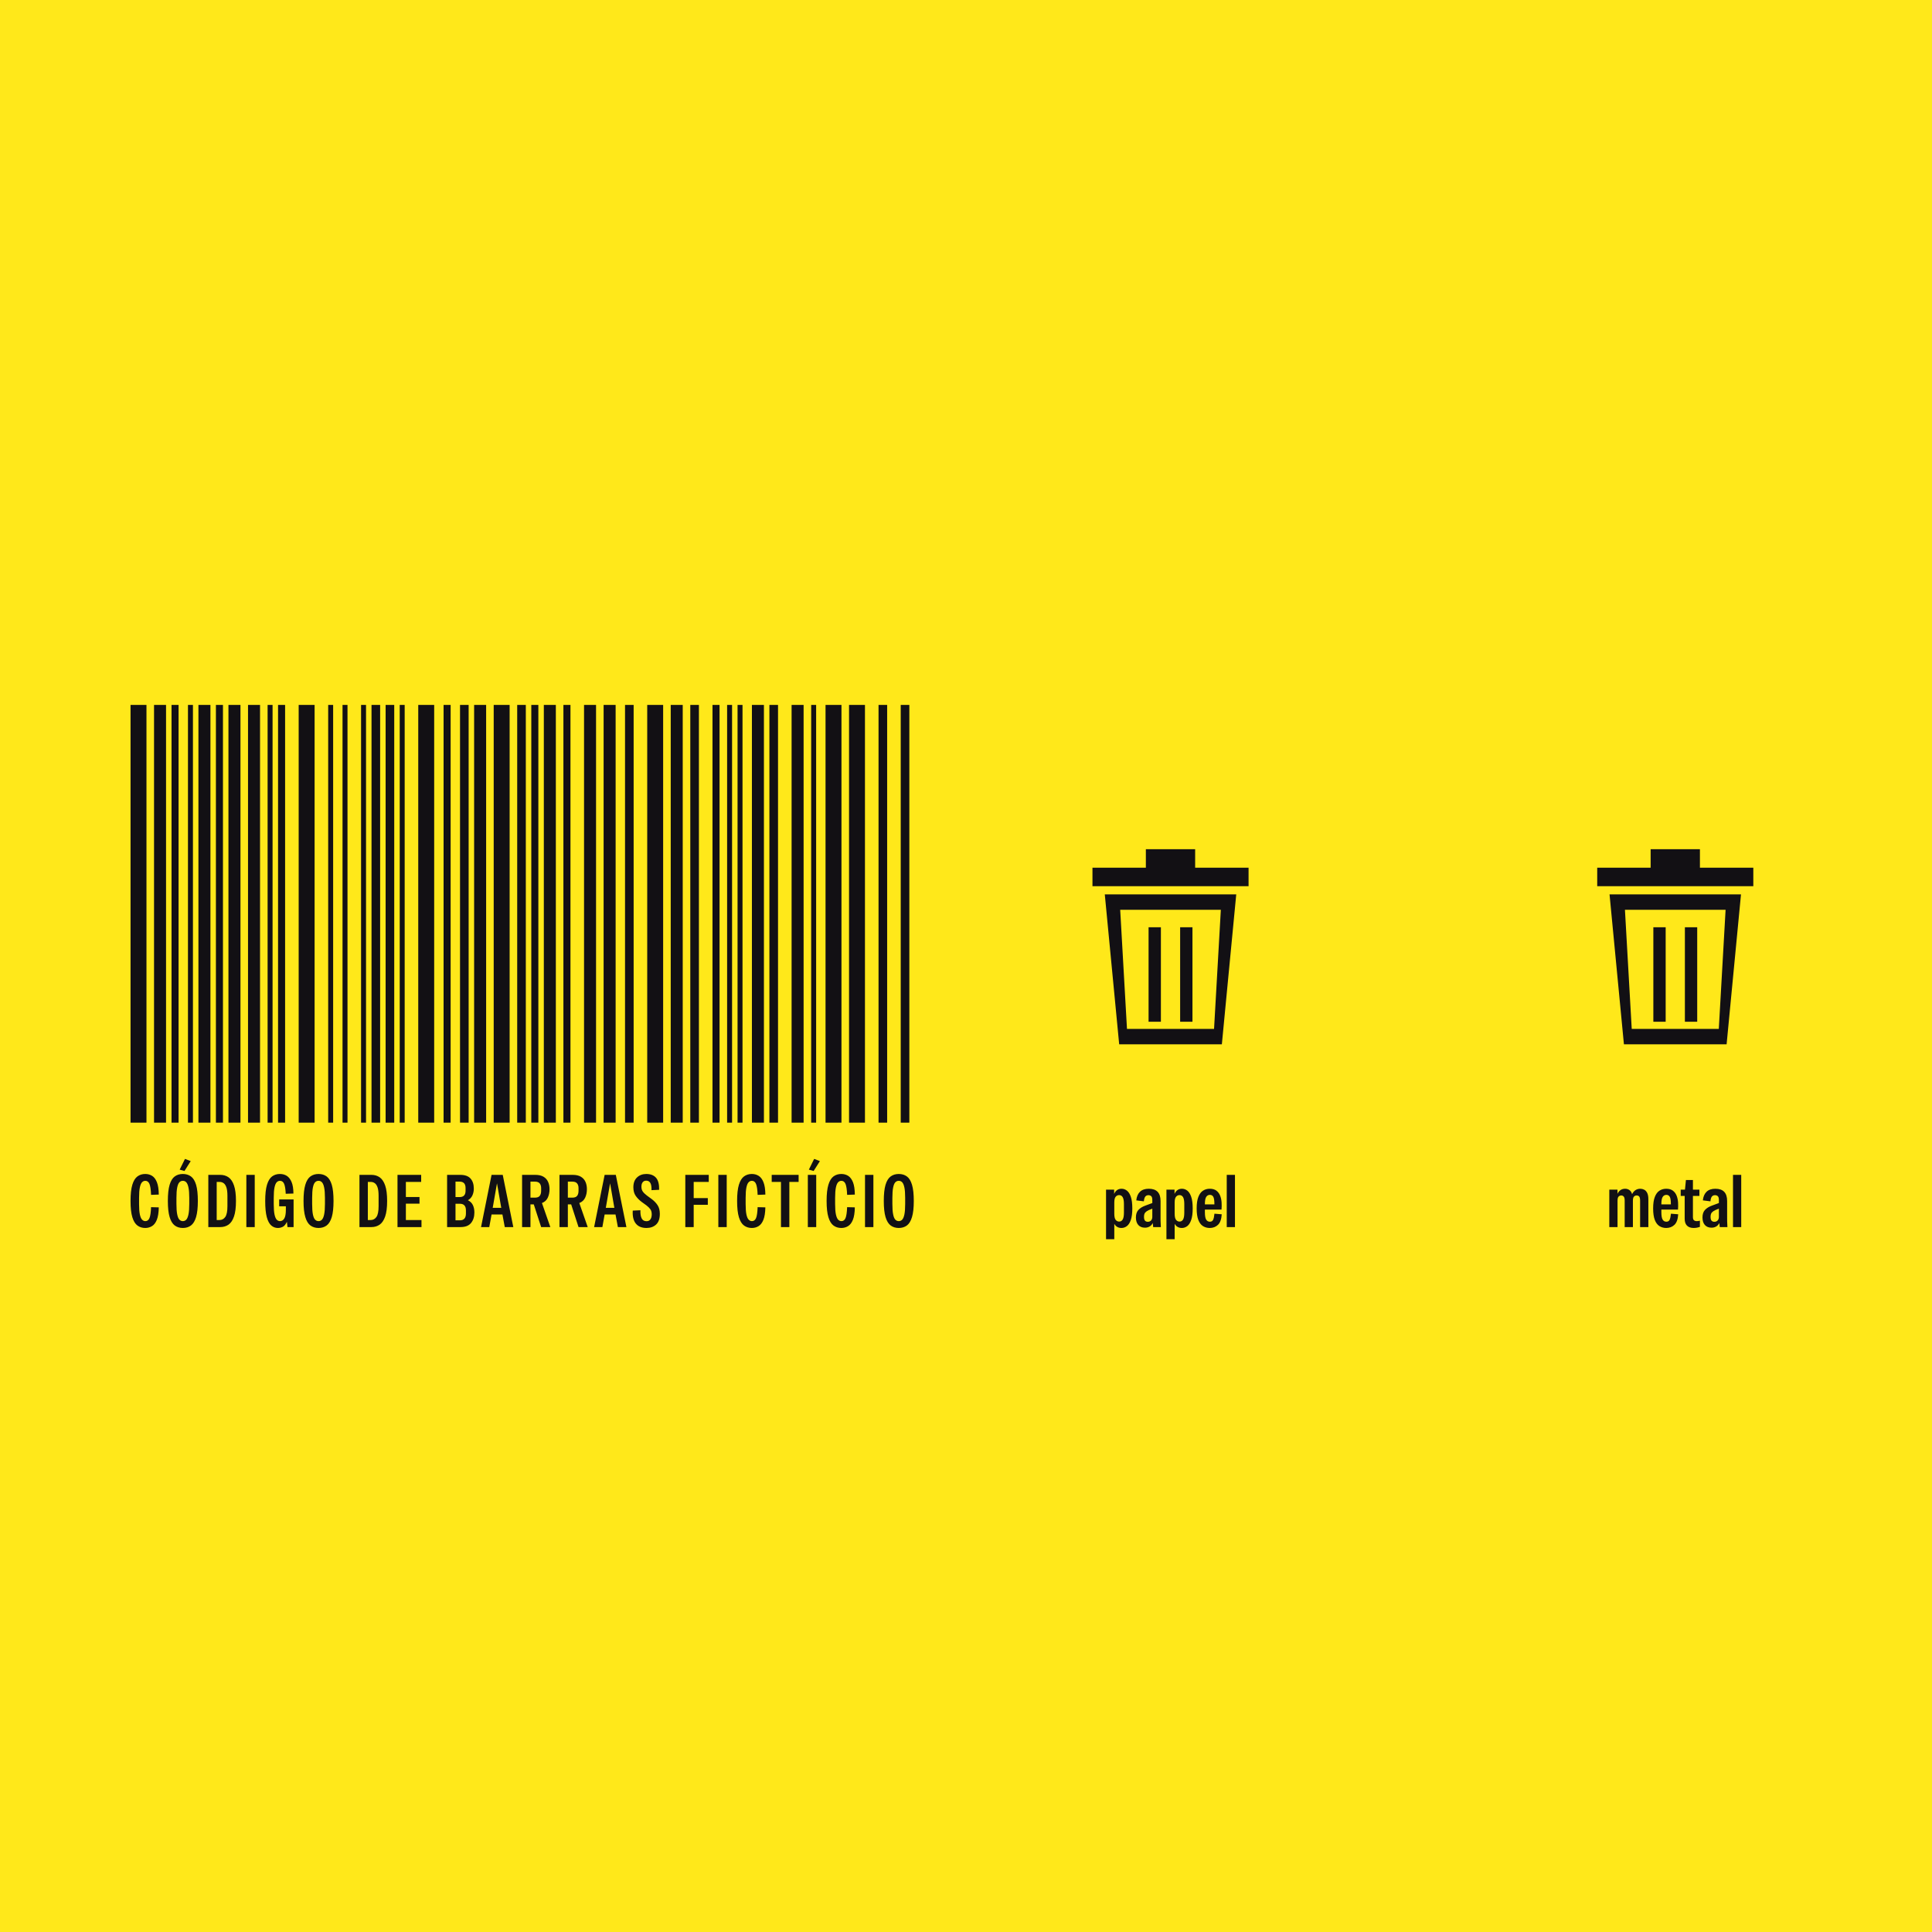
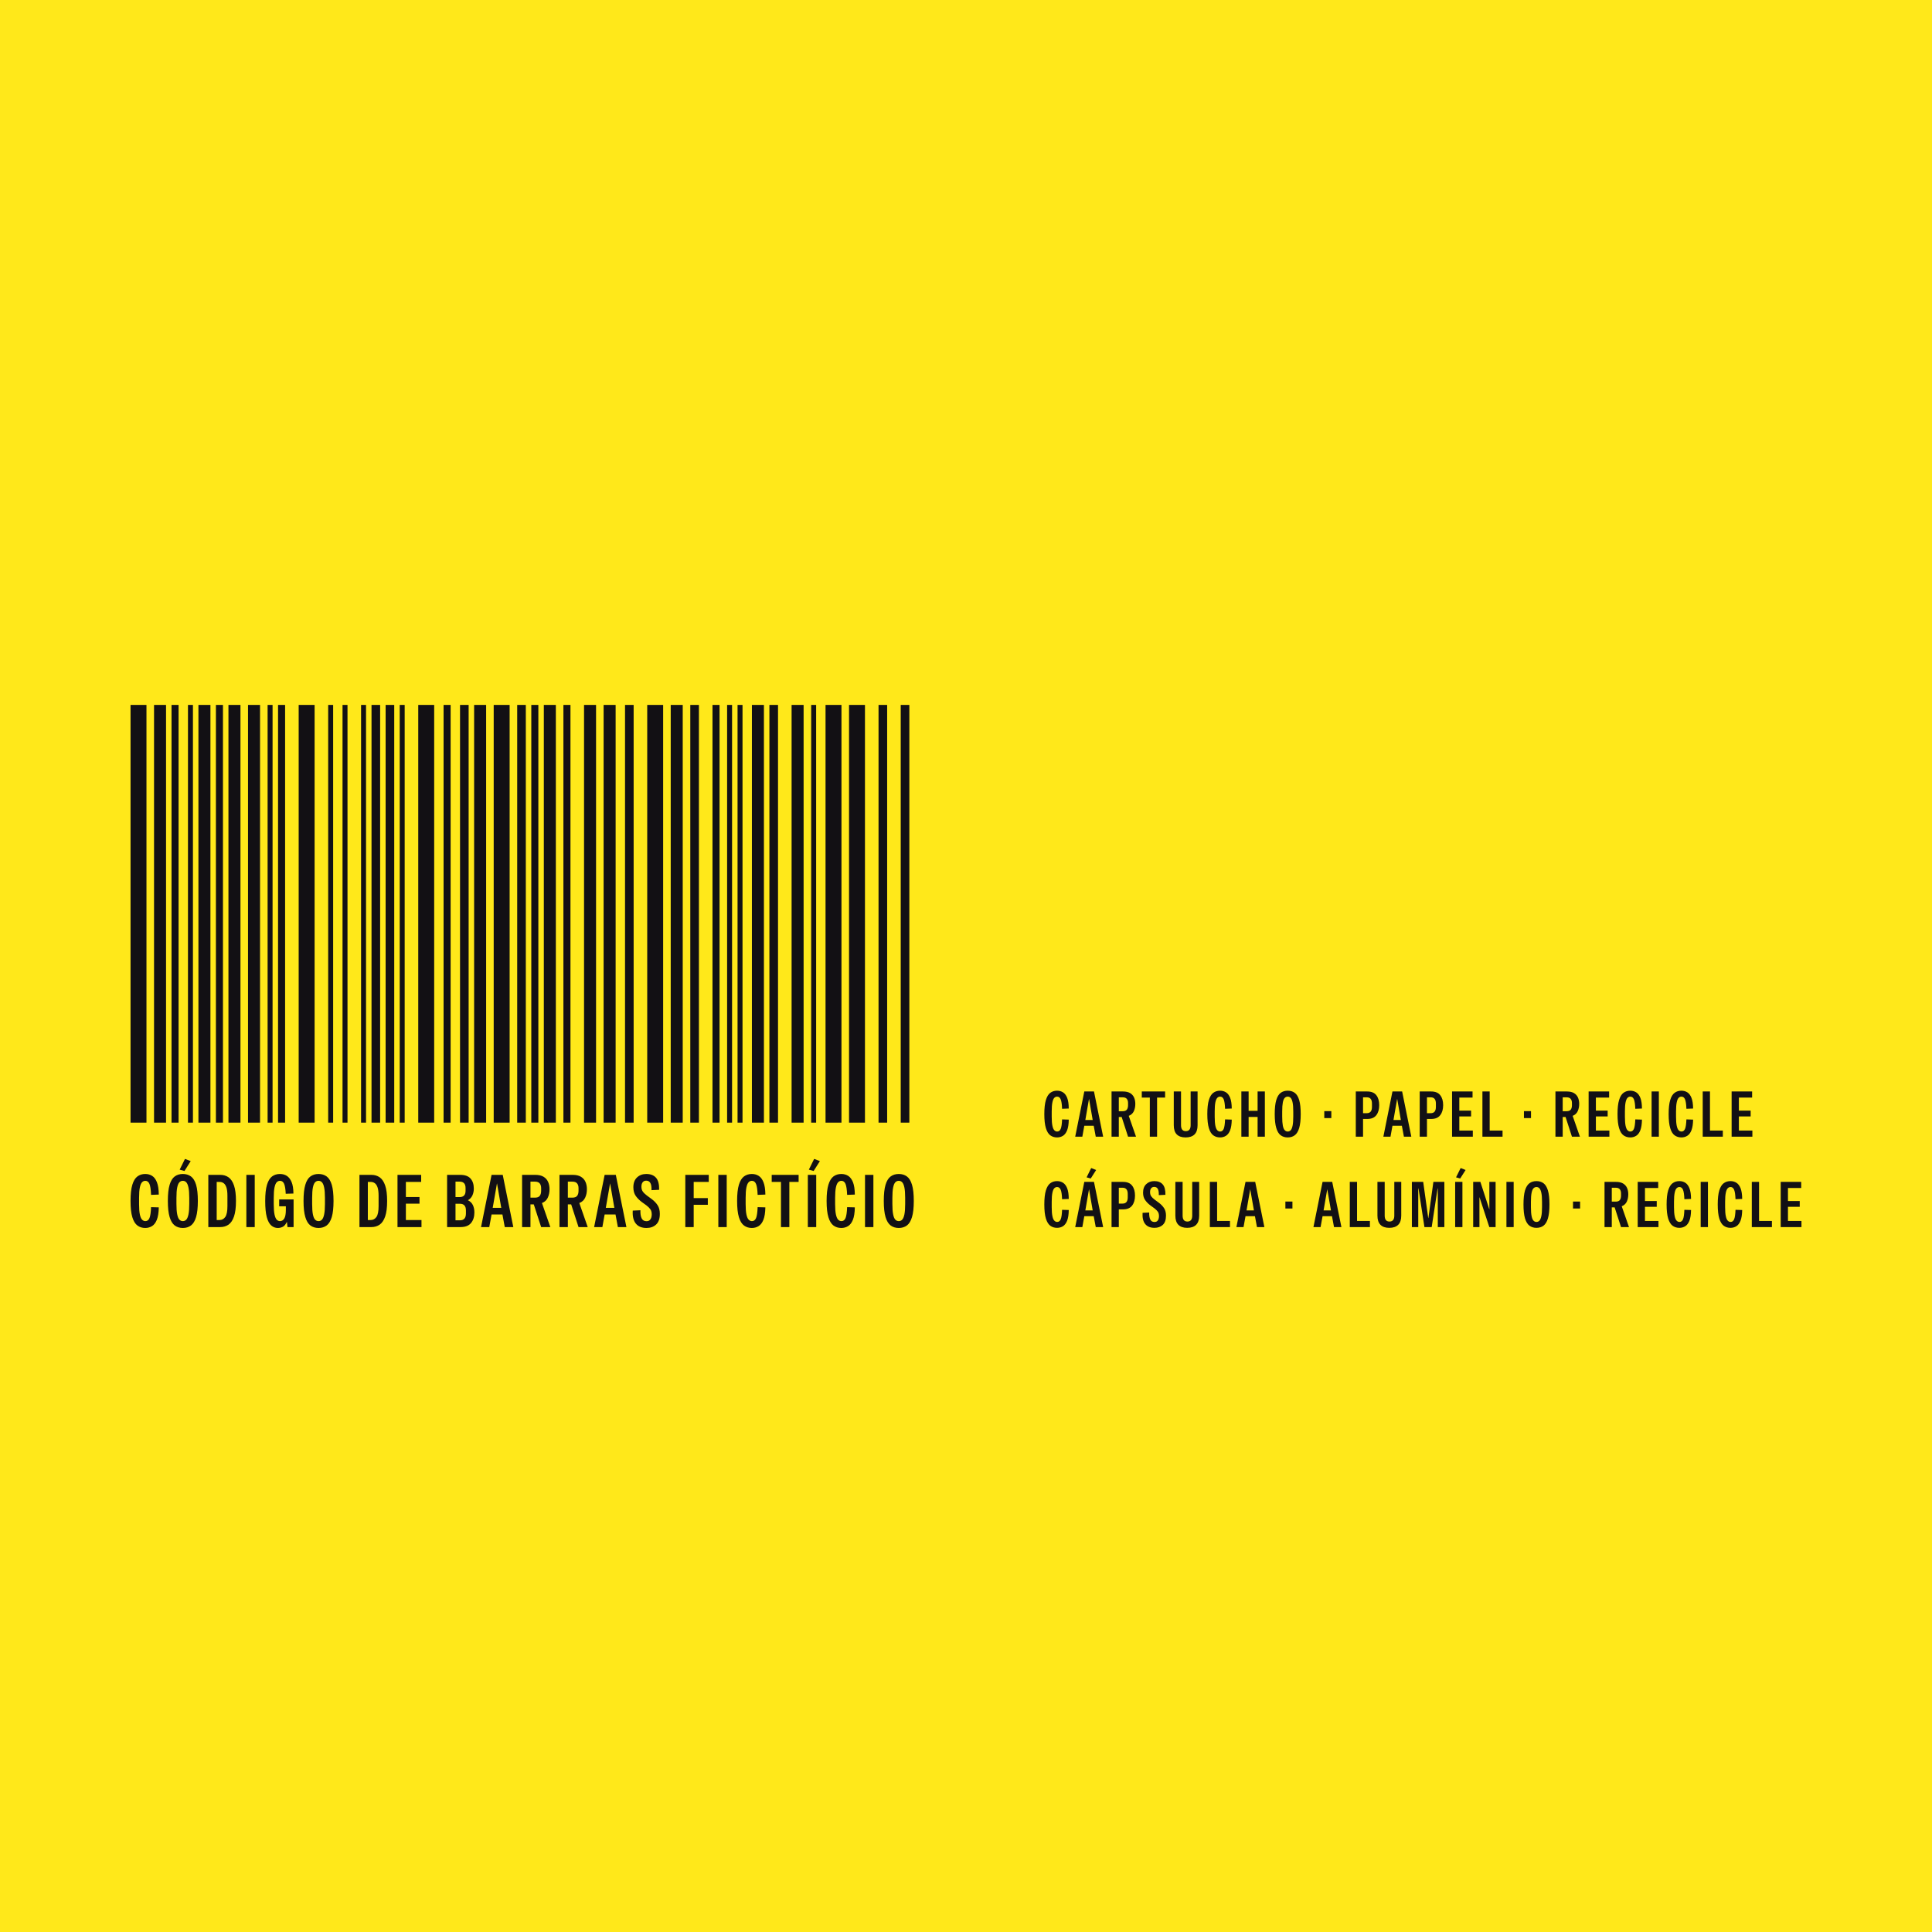
<svg xmlns="http://www.w3.org/2000/svg" width="74.0mm" height="74.0mm" viewBox="0 0 74.0 74.0">
  <rect width="74.0" height="74.0" fill="#FFE81A" />
  <g id="TINTA" fill="#121014">
    <path d="M5,27 h0.61 v16 h-0.61 Z M5.9,27 h0.46 v16 h-0.46 Z M6.57,27 h0.27 v16 h-0.27 Z M7.2,27 h0.19 v16 h-0.19 Z M7.6,27 h0.46 v16 h-0.46 Z M8.27,27 h0.27 v16 h-0.27 Z M8.75,27 h0.46 v16 h-0.46 Z M9.5,27 h0.46 v16 h-0.46 Z M10.25,27 h0.19 v16 h-0.19 Z M10.65,27 h0.27 v16 h-0.27 Z M11.44,27 h0.61 v16 h-0.61 Z M12.57,27 h0.19 v16 h-0.19 Z M13.12,27 h0.19 v16 h-0.19 Z M13.83,27 h0.19 v16 h-0.19 Z M14.23,27 h0.33 v16 h-0.33 Z M14.77,27 h0.33 v16 h-0.33 Z M15.31,27 h0.19 v16 h-0.19 Z M16.02,27 h0.61 v16 h-0.61 Z M16.99,27 h0.27 v16 h-0.27 Z M17.62,27 h0.33 v16 h-0.33 Z M18.16,27 h0.46 v16 h-0.46 Z M18.91,27 h0.61 v16 h-0.61 Z M19.81,27 h0.33 v16 h-0.33 Z M20.35,27 h0.27 v16 h-0.27 Z M20.83,27 h0.46 v16 h-0.46 Z M21.58,27 h0.27 v16 h-0.27 Z M22.37,27 h0.46 v16 h-0.46 Z M23.12,27 h0.46 v16 h-0.46 Z M23.94,27 h0.33 v16 h-0.33 Z M24.79,27 h0.61 v16 h-0.61 Z M25.69,27 h0.46 v16 h-0.46 Z M26.44,27 h0.33 v16 h-0.33 Z M27.29,27 h0.27 v16 h-0.27 Z M27.85,27 h0.19 v16 h-0.19 Z M28.25,27 h0.19 v16 h-0.19 Z M28.8,27 h0.46 v16 h-0.46 Z M29.47,27 h0.33 v16 h-0.33 Z M30.32,27 h0.46 v16 h-0.46 Z M31.07,27 h0.19 v16 h-0.19 Z M31.62,27 h0.61 v16 h-0.61 Z M32.52,27 h0.61 v16 h-0.61 Z M33.65,27 h0.33 v16 h-0.33 Z M34.5,27 h0.33 v16 h-0.33 Z" />
    <path d="M5.563 47.034Q5.391 47.034 5.265 46.941Q5.138 46.848 5.069 46.623Q5 46.397 5 46Q5 45.603 5.069 45.377Q5.138 45.152 5.265 45.059Q5.391 44.966 5.563 44.966Q5.713 44.966 5.828 45.039Q5.944 45.113 6.011 45.285Q6.079 45.456 6.082 45.755L5.786 45.766Q5.775 45.465 5.724 45.346Q5.673 45.228 5.566 45.228Q5.493 45.228 5.439 45.285Q5.386 45.341 5.356 45.483Q5.327 45.625 5.327 45.879V46.121Q5.327 46.372 5.356 46.514Q5.386 46.656 5.441 46.714Q5.496 46.772 5.569 46.772Q5.676 46.772 5.725 46.654Q5.775 46.535 5.786 46.237L6.082 46.245Q6.076 46.549 6.007 46.721Q5.938 46.893 5.822 46.963Q5.707 47.034 5.563 47.034Z M7.003 47.034Q6.82 47.034 6.692 46.938Q6.564 46.842 6.497 46.615Q6.429 46.389 6.429 46Q6.429 45.606 6.497 45.38Q6.564 45.155 6.692 45.061Q6.82 44.966 7.003 44.966Q7.187 44.966 7.315 45.061Q7.443 45.155 7.511 45.38Q7.578 45.606 7.578 46Q7.578 46.389 7.511 46.615Q7.443 46.842 7.315 46.938Q7.187 47.034 7.003 47.034ZM7.003 46.772Q7.082 46.772 7.136 46.714Q7.189 46.656 7.219 46.513Q7.249 46.369 7.249 46.115V45.882Q7.249 45.628 7.219 45.486Q7.189 45.344 7.136 45.286Q7.082 45.228 7.003 45.228Q6.925 45.228 6.87 45.286Q6.815 45.344 6.787 45.486Q6.758 45.628 6.758 45.882V46.115Q6.758 46.369 6.787 46.511Q6.815 46.654 6.87 46.713Q6.925 46.772 7.003 46.772ZM7.066 44.851 6.882 44.8 7.085 44.389 7.305 44.473 7.066 44.851Z M7.979 47V45H8.438Q8.618 45 8.754 45.094Q8.889 45.189 8.963 45.407Q9.038 45.625 9.038 46Q9.038 46.375 8.963 46.593Q8.889 46.811 8.754 46.906Q8.618 47 8.438 47H7.979ZM8.3 46.73H8.41Q8.545 46.73 8.628 46.613Q8.711 46.496 8.711 46.197V45.803Q8.711 45.6 8.673 45.484Q8.635 45.369 8.568 45.32Q8.5 45.27 8.41 45.27H8.3V46.73Z M9.436 47V45H9.757V47H9.436Z M10.642 47.034Q10.499 47.034 10.389 46.938Q10.279 46.842 10.218 46.617Q10.158 46.392 10.158 46Q10.158 45.603 10.227 45.377Q10.296 45.152 10.422 45.059Q10.549 44.966 10.721 44.966Q10.873 44.966 10.987 45.039Q11.101 45.113 11.169 45.276Q11.237 45.439 11.239 45.715L10.944 45.724Q10.932 45.456 10.882 45.342Q10.831 45.228 10.724 45.228Q10.651 45.228 10.597 45.285Q10.544 45.341 10.514 45.483Q10.485 45.625 10.485 45.879V46.121Q10.485 46.372 10.514 46.514Q10.544 46.656 10.597 46.714Q10.651 46.772 10.724 46.772Q10.828 46.772 10.889 46.67Q10.949 46.569 10.949 46.341V46.203H10.693V45.941H11.245V47H11.011L10.989 46.797Q10.924 46.941 10.835 46.987Q10.746 47.034 10.642 47.034Z M12.201 47.034Q12.018 47.034 11.889 46.938Q11.761 46.842 11.694 46.615Q11.626 46.389 11.626 46Q11.626 45.606 11.694 45.38Q11.761 45.155 11.889 45.061Q12.018 44.966 12.201 44.966Q12.384 44.966 12.512 45.061Q12.64 45.155 12.708 45.38Q12.775 45.606 12.775 46Q12.775 46.389 12.708 46.615Q12.64 46.842 12.512 46.938Q12.384 47.034 12.201 47.034ZM12.201 46.772Q12.28 46.772 12.333 46.714Q12.387 46.656 12.416 46.513Q12.446 46.369 12.446 46.115V45.882Q12.446 45.628 12.416 45.486Q12.387 45.344 12.333 45.286Q12.28 45.228 12.201 45.228Q12.122 45.228 12.067 45.286Q12.012 45.344 11.984 45.486Q11.956 45.628 11.956 45.882V46.115Q11.956 46.369 11.984 46.511Q12.012 46.654 12.067 46.713Q12.122 46.772 12.201 46.772Z M13.768 47V45H14.227Q14.408 45 14.543 45.094Q14.678 45.189 14.753 45.407Q14.828 45.625 14.828 46Q14.828 46.375 14.753 46.593Q14.678 46.811 14.543 46.906Q14.408 47 14.227 47H13.768ZM14.089 46.73H14.199Q14.335 46.73 14.418 46.613Q14.501 46.496 14.501 46.197V45.803Q14.501 45.6 14.463 45.484Q14.425 45.369 14.357 45.32Q14.289 45.27 14.199 45.27H14.089V46.73Z M15.225 47V45H16.132V45.27H15.546V45.848H16.068V46.104H15.546V46.73H16.144V47H15.225Z M17.125 47V45H17.63Q17.897 45 18.023 45.141Q18.148 45.282 18.148 45.527Q18.148 45.67 18.093 45.789Q18.038 45.907 17.922 45.972Q18.052 46.034 18.111 46.155Q18.17 46.276 18.17 46.442Q18.17 46.687 18.042 46.844Q17.914 47 17.641 47H17.125ZM17.604 45.259H17.447V45.851H17.604Q17.832 45.851 17.832 45.611V45.504Q17.832 45.259 17.604 45.259ZM17.447 46.741H17.616Q17.846 46.741 17.846 46.479V46.361Q17.846 46.107 17.616 46.107H17.447V46.741Z M18.425 47 18.828 45H19.256L19.661 47H19.334L19.244 46.518H18.828L18.74 47H18.425ZM18.872 46.262H19.199L19.036 45.324L18.872 46.262Z M19.997 47V45H20.504Q20.699 45 20.818 45.072Q20.938 45.144 20.993 45.268Q21.048 45.392 21.048 45.549Q21.048 45.73 20.982 45.873Q20.916 46.017 20.758 46.079L21.079 47H20.727L20.445 46.13H20.318V47H19.997ZM20.487 45.259H20.318V45.873H20.487Q20.62 45.873 20.673 45.804Q20.727 45.735 20.727 45.608V45.51Q20.727 45.394 20.672 45.327Q20.617 45.259 20.487 45.259Z M21.429 47V45H21.936Q22.13 45 22.25 45.072Q22.37 45.144 22.425 45.268Q22.48 45.392 22.48 45.549Q22.48 45.73 22.413 45.873Q22.347 46.017 22.189 46.079L22.511 47H22.159L21.877 46.13H21.75V47H21.429ZM21.919 45.259H21.75V45.873H21.919Q22.051 45.873 22.105 45.804Q22.159 45.735 22.159 45.608V45.51Q22.159 45.394 22.104 45.327Q22.049 45.259 21.919 45.259Z M22.756 47 23.159 45H23.587L23.993 47H23.666L23.576 46.518H23.159L23.072 47H22.756ZM23.204 46.262H23.531L23.368 45.324L23.204 46.262Z M24.763 47.034Q24.489 47.034 24.353 46.865Q24.216 46.696 24.236 46.369L24.529 46.355Q24.523 46.552 24.575 46.662Q24.628 46.772 24.757 46.775Q24.839 46.775 24.884 46.735Q24.929 46.696 24.946 46.635Q24.963 46.575 24.963 46.516Q24.963 46.392 24.911 46.318Q24.858 46.245 24.76 46.169L24.585 46.042Q24.444 45.938 24.351 45.807Q24.259 45.676 24.259 45.476Q24.259 45.231 24.399 45.099Q24.54 44.966 24.754 44.966Q24.997 44.966 25.125 45.108Q25.253 45.251 25.247 45.572L24.954 45.586Q24.96 45.394 24.909 45.309Q24.858 45.222 24.751 45.222Q24.664 45.222 24.616 45.283Q24.568 45.344 24.568 45.453Q24.568 45.563 24.619 45.637Q24.67 45.71 24.774 45.789L24.965 45.93Q25.104 46.034 25.188 46.163Q25.273 46.293 25.273 46.493Q25.273 46.772 25.13 46.903Q24.988 47.034 24.763 47.034Z M26.249 47V45H27.147V45.27H26.57V45.89H27.111V46.147H26.57V47H26.249Z M27.514 47V45H27.835V47H27.514Z M28.797 47.034Q28.625 47.034 28.498 46.941Q28.371 46.848 28.302 46.623Q28.233 46.397 28.233 46Q28.233 45.603 28.302 45.377Q28.371 45.152 28.498 45.059Q28.625 44.966 28.797 44.966Q28.946 44.966 29.061 45.039Q29.177 45.113 29.244 45.285Q29.312 45.456 29.315 45.755L29.019 45.766Q29.008 45.465 28.957 45.346Q28.906 45.228 28.799 45.228Q28.726 45.228 28.672 45.285Q28.619 45.341 28.589 45.483Q28.56 45.625 28.56 45.879V46.121Q28.56 46.372 28.589 46.514Q28.619 46.656 28.674 46.714Q28.729 46.772 28.802 46.772Q28.909 46.772 28.959 46.654Q29.008 46.535 29.019 46.237L29.315 46.245Q29.309 46.549 29.24 46.721Q29.171 46.893 29.056 46.963Q28.94 47.034 28.797 47.034Z M29.913 47V45.27H29.558V45H30.589V45.27H30.234V47H29.913Z M30.942 47V45H31.263V47H30.942ZM31.164 44.851 30.981 44.8 31.184 44.389 31.404 44.473 31.164 44.851Z M32.224 47.034Q32.052 47.034 31.925 46.941Q31.799 46.848 31.73 46.623Q31.661 46.397 31.661 46Q31.661 45.603 31.73 45.377Q31.799 45.152 31.925 45.059Q32.052 44.966 32.224 44.966Q32.373 44.966 32.489 45.039Q32.604 45.113 32.672 45.285Q32.739 45.456 32.742 45.755L32.447 45.766Q32.435 45.465 32.385 45.346Q32.334 45.228 32.227 45.228Q32.154 45.228 32.1 45.285Q32.047 45.341 32.017 45.483Q31.987 45.625 31.987 45.879V46.121Q31.987 46.372 32.017 46.514Q32.047 46.656 32.101 46.714Q32.156 46.772 32.23 46.772Q32.337 46.772 32.386 46.654Q32.435 46.535 32.447 46.237L32.742 46.245Q32.737 46.549 32.668 46.721Q32.599 46.893 32.483 46.963Q32.368 47.034 32.224 47.034Z M33.132 47V45H33.453V47H33.132Z M34.425 47.034Q34.242 47.034 34.114 46.938Q33.986 46.842 33.918 46.615Q33.851 46.389 33.851 46Q33.851 45.606 33.918 45.38Q33.986 45.155 34.114 45.061Q34.242 44.966 34.425 44.966Q34.608 44.966 34.737 45.061Q34.865 45.155 34.932 45.38Q35 45.606 35 46Q35 46.389 34.932 46.615Q34.865 46.842 34.737 46.938Q34.608 47.034 34.425 47.034ZM34.425 46.772Q34.504 46.772 34.558 46.714Q34.611 46.656 34.641 46.513Q34.67 46.369 34.67 46.115V45.882Q34.67 45.628 34.641 45.486Q34.611 45.344 34.558 45.286Q34.504 45.228 34.425 45.228Q34.346 45.228 34.291 45.286Q34.237 45.344 34.209 45.486Q34.18 45.628 34.18 45.882V46.115Q34.18 46.369 34.209 46.511Q34.237 46.654 34.291 46.713Q34.346 46.772 34.425 46.772Z" />
-     <path d="M41.844,33.235 h5.979 v0.708 h-5.979 Z M43.889,32.527 h1.888 v0.708 h-1.888 Z M42.316,34.257 L47.351,34.257 L46.8,40 L42.867,40 Z M42.906,34.847 L43.166,39.41 L46.501,39.41 L46.761,34.847 Z M43.993,35.516 h0.472 v3.619 h-0.472 Z M45.202,35.516 h0.472 v3.619 h-0.472 Z" />
-     <path d="M42.364 47.465V45.566H42.674V45.73Q42.761 45.532 42.959 45.532Q43.071 45.532 43.164 45.604Q43.257 45.676 43.314 45.841Q43.37 46.006 43.37 46.285Q43.37 46.561 43.314 46.725Q43.257 46.89 43.163 46.962Q43.069 47.034 42.953 47.034Q42.866 47.034 42.797 46.996Q42.728 46.958 42.68 46.876V47.465H42.364ZM42.68 46.484Q42.68 46.659 42.733 46.724Q42.787 46.789 42.866 46.789Q42.956 46.789 43.002 46.709Q43.049 46.628 43.049 46.448V46.118Q43.049 45.938 43.002 45.856Q42.956 45.775 42.866 45.775Q42.787 45.775 42.733 45.837Q42.68 45.899 42.68 46.065V46.484Z M43.855 47.023Q43.691 47.023 43.599 46.92Q43.508 46.817 43.508 46.631Q43.508 46.445 43.605 46.341Q43.702 46.237 43.877 46.175L44.136 46.079V45.963Q44.136 45.856 44.095 45.817Q44.054 45.778 43.987 45.778Q43.914 45.778 43.87 45.828Q43.826 45.879 43.812 46.014L43.522 45.977Q43.545 45.761 43.664 45.647Q43.784 45.532 44.001 45.532Q44.452 45.532 44.452 46V46.634Q44.452 46.704 44.453 46.778Q44.455 46.851 44.463 47H44.17L44.153 46.845Q44.108 46.935 44.031 46.979Q43.953 47.023 43.855 47.023ZM43.818 46.606Q43.818 46.713 43.856 46.755Q43.894 46.797 43.964 46.797Q44.043 46.797 44.09 46.745Q44.136 46.693 44.136 46.611V46.293L43.995 46.352Q43.914 46.389 43.866 46.442Q43.818 46.496 43.818 46.606Z M44.677 47.465V45.566H44.987V45.73Q45.074 45.532 45.271 45.532Q45.384 45.532 45.477 45.604Q45.57 45.676 45.626 45.841Q45.683 46.006 45.683 46.285Q45.683 46.561 45.626 46.725Q45.57 46.89 45.476 46.962Q45.381 47.034 45.266 47.034Q45.178 47.034 45.109 46.996Q45.04 46.958 44.992 46.876V47.465H44.677ZM44.992 46.484Q44.992 46.659 45.046 46.724Q45.099 46.789 45.178 46.789Q45.269 46.789 45.315 46.709Q45.361 46.628 45.361 46.448V46.118Q45.361 45.938 45.315 45.856Q45.269 45.775 45.178 45.775Q45.099 45.775 45.046 45.837Q44.992 45.899 44.992 46.065V46.484Z M46.336 47.034Q46.19 47.034 46.076 46.962Q45.962 46.89 45.898 46.725Q45.835 46.561 45.835 46.285Q45.835 46.008 45.9 45.844Q45.964 45.679 46.077 45.606Q46.19 45.532 46.336 45.532Q46.497 45.532 46.593 45.606Q46.688 45.679 46.735 45.799Q46.781 45.918 46.79 46.058Q46.798 46.197 46.787 46.33H46.15V46.431Q46.15 46.637 46.2 46.715Q46.249 46.794 46.342 46.794Q46.429 46.794 46.464 46.724Q46.499 46.654 46.516 46.487L46.795 46.51Q46.778 46.791 46.652 46.913Q46.525 47.034 46.336 47.034ZM46.15 46.121V46.13H46.514V46.113Q46.514 45.913 46.471 45.839Q46.429 45.766 46.342 45.766Q46.252 45.766 46.201 45.844Q46.15 45.921 46.15 46.121Z M46.987 47V45H47.302V47H46.987Z" />
-     <path d="M61.177,33.235 h5.979 v0.708 h-5.979 Z M63.223,32.527 h1.888 v0.708 h-1.888 Z M61.649,34.257 L66.684,34.257 L66.133,40 L62.2,40 Z M62.239,34.847 L62.499,39.41 L65.834,39.41 L66.094,34.847 Z M63.327,35.516 h0.472 v3.619 h-0.472 Z M64.535,35.516 h0.472 v3.619 h-0.472 Z" />
-     <path d="M61.64 47V45.566H61.953V45.724Q62.048 45.532 62.248 45.532Q62.339 45.532 62.41 45.582Q62.482 45.631 62.513 45.738Q62.567 45.631 62.647 45.582Q62.727 45.532 62.826 45.532Q62.902 45.532 62.972 45.566Q63.043 45.6 63.089 45.687Q63.136 45.775 63.136 45.935V47H62.82V45.983Q62.82 45.876 62.786 45.832Q62.753 45.789 62.688 45.789Q62.626 45.789 62.585 45.831Q62.544 45.873 62.544 45.994V47H62.229V45.983Q62.229 45.873 62.192 45.831Q62.155 45.789 62.099 45.789Q62.043 45.789 61.999 45.828Q61.955 45.868 61.955 45.992V47H61.64Z M63.82 47.034Q63.674 47.034 63.56 46.962Q63.446 46.89 63.382 46.725Q63.319 46.561 63.319 46.285Q63.319 46.008 63.384 45.844Q63.448 45.679 63.561 45.606Q63.674 45.532 63.82 45.532Q63.981 45.532 64.076 45.606Q64.172 45.679 64.219 45.799Q64.265 45.918 64.274 46.058Q64.282 46.197 64.271 46.33H63.634V46.431Q63.634 46.637 63.684 46.715Q63.733 46.794 63.826 46.794Q63.913 46.794 63.948 46.724Q63.984 46.654 64.001 46.487L64.279 46.51Q64.262 46.791 64.136 46.913Q64.009 47.034 63.82 47.034ZM63.634 46.121V46.13H63.998V46.113Q63.998 45.913 63.955 45.839Q63.913 45.766 63.826 45.766Q63.736 45.766 63.685 45.844Q63.634 45.921 63.634 46.121Z M64.871 47.034Q64.705 47.034 64.616 46.945Q64.527 46.856 64.527 46.679V45.806H64.375V45.566H64.538L64.575 45.197H64.843V45.566H65.091V45.806H64.843V46.617Q64.843 46.704 64.882 46.738Q64.922 46.772 64.984 46.772Q65.012 46.772 65.041 46.769Q65.071 46.766 65.11 46.755V46.992Q64.992 47.034 64.871 47.034Z M65.555 47.023Q65.392 47.023 65.3 46.92Q65.209 46.817 65.209 46.631Q65.209 46.445 65.306 46.341Q65.403 46.237 65.578 46.175L65.837 46.079V45.963Q65.837 45.856 65.796 45.817Q65.755 45.778 65.688 45.778Q65.615 45.778 65.571 45.828Q65.527 45.879 65.513 46.014L65.223 45.977Q65.246 45.761 65.365 45.647Q65.485 45.532 65.702 45.532Q66.153 45.532 66.153 46V46.634Q66.153 46.704 66.154 46.778Q66.155 46.851 66.164 47H65.871L65.854 46.845Q65.809 46.935 65.731 46.979Q65.654 47.023 65.555 47.023ZM65.519 46.606Q65.519 46.713 65.557 46.755Q65.595 46.797 65.665 46.797Q65.744 46.797 65.791 46.745Q65.837 46.693 65.837 46.611V46.293L65.696 46.352Q65.615 46.389 65.567 46.442Q65.519 46.496 65.519 46.606Z M66.378 47V45H66.693V47H66.378Z" />
+     <path d="M40.488 43.566Q40.339 43.566 40.229 43.486Q40.12 43.406 40.06 43.21Q40 43.015 40 42.672Q40 42.328 40.06 42.133Q40.12 41.937 40.229 41.857Q40.339 41.776 40.488 41.776Q40.617 41.776 40.717 41.84Q40.817 41.903 40.876 42.052Q40.934 42.201 40.936 42.459L40.68 42.469Q40.671 42.208 40.627 42.106Q40.583 42.003 40.49 42.003Q40.427 42.003 40.38 42.052Q40.334 42.101 40.309 42.224Q40.283 42.347 40.283 42.567V42.776Q40.283 42.993 40.309 43.117Q40.334 43.24 40.382 43.29Q40.429 43.34 40.493 43.34Q40.585 43.34 40.628 43.237Q40.671 43.135 40.68 42.876L40.936 42.884Q40.932 43.147 40.872 43.296Q40.812 43.444 40.712 43.505Q40.612 43.566 40.488 43.566Z M41.183 43.537 41.531 41.806H41.902L42.253 43.537H41.97L41.892 43.12H41.531L41.456 43.537H41.183ZM41.571 42.898H41.853L41.712 42.086L41.571 42.898Z M42.575 43.537V41.806H43.014Q43.182 41.806 43.286 41.868Q43.39 41.93 43.437 42.037Q43.485 42.145 43.485 42.281Q43.485 42.437 43.428 42.562Q43.37 42.686 43.234 42.74L43.512 43.537H43.207L42.963 42.784H42.853V43.537H42.575ZM42.999 42.03H42.853V42.562H42.999Q43.114 42.562 43.16 42.502Q43.207 42.442 43.207 42.333V42.247Q43.207 42.147 43.159 42.089Q43.112 42.03 42.999 42.03Z M44.041 43.537V42.04H43.733V41.806H44.626V42.04H44.319V43.537H44.041Z M45.411 43.566Q45.189 43.566 45.074 43.451Q44.958 43.335 44.958 43.098V41.806H45.236V43.098Q45.236 43.325 45.419 43.325Q45.604 43.325 45.604 43.098V41.806H45.87V43.098Q45.87 43.335 45.753 43.451Q45.636 43.566 45.411 43.566Z M46.731 43.566Q46.582 43.566 46.472 43.486Q46.362 43.406 46.303 43.21Q46.243 43.015 46.243 42.672Q46.243 42.328 46.303 42.133Q46.362 41.937 46.472 41.857Q46.582 41.776 46.731 41.776Q46.86 41.776 46.96 41.84Q47.06 41.903 47.118 42.052Q47.177 42.201 47.179 42.459L46.923 42.469Q46.913 42.208 46.87 42.106Q46.826 42.003 46.733 42.003Q46.67 42.003 46.623 42.052Q46.577 42.101 46.551 42.224Q46.526 42.347 46.526 42.567V42.776Q46.526 42.993 46.551 43.117Q46.577 43.24 46.624 43.29Q46.672 43.34 46.736 43.34Q46.828 43.34 46.871 43.237Q46.913 43.135 46.923 42.876L47.179 42.884Q47.174 43.147 47.115 43.296Q47.055 43.444 46.955 43.505Q46.855 43.566 46.731 43.566Z M47.547 43.537V41.806H47.825V42.547H48.169V41.806H48.447V43.537H48.169V42.781H47.825V43.537H47.547Z M49.323 43.566Q49.164 43.566 49.053 43.483Q48.942 43.401 48.884 43.204Q48.825 43.008 48.825 42.672Q48.825 42.33 48.884 42.135Q48.942 41.94 49.053 41.858Q49.164 41.776 49.323 41.776Q49.481 41.776 49.592 41.858Q49.703 41.94 49.762 42.135Q49.82 42.33 49.82 42.672Q49.82 43.008 49.762 43.204Q49.703 43.401 49.592 43.483Q49.481 43.566 49.323 43.566ZM49.323 43.34Q49.391 43.34 49.437 43.29Q49.484 43.24 49.509 43.115Q49.535 42.991 49.535 42.771V42.569Q49.535 42.35 49.509 42.226Q49.484 42.103 49.437 42.053Q49.391 42.003 49.323 42.003Q49.255 42.003 49.207 42.053Q49.159 42.103 49.135 42.226Q49.111 42.35 49.111 42.569V42.771Q49.111 42.991 49.135 43.114Q49.159 43.237 49.207 43.288Q49.255 43.34 49.323 43.34Z M50.723 42.825V42.559H50.993V42.825H50.723Z M51.93 43.537V41.806H52.369Q52.605 41.806 52.716 41.948Q52.827 42.091 52.827 42.33Q52.827 42.569 52.716 42.714Q52.605 42.859 52.369 42.859H52.208V43.537H51.93ZM52.354 42.03H52.208V42.637H52.354Q52.549 42.637 52.549 42.398V42.269Q52.549 42.03 52.354 42.03Z M52.986 43.537 53.334 41.806H53.705L54.056 43.537H53.773L53.695 43.12H53.334L53.259 43.537H52.986ZM53.373 42.898H53.656L53.515 42.086L53.373 42.898Z M54.378 43.537V41.806H54.817Q55.054 41.806 55.164 41.948Q55.276 42.091 55.276 42.33Q55.276 42.569 55.164 42.714Q55.054 42.859 54.817 42.859H54.656V43.537H54.378ZM54.802 42.03H54.656V42.637H54.802Q54.998 42.637 54.998 42.398V42.269Q54.998 42.03 54.802 42.03Z M55.617 43.537V41.806H56.402V42.04H55.895V42.54H56.346V42.762H55.895V43.303H56.412V43.537H55.617Z M56.78 43.537V41.806H57.058V43.303H57.551V43.537H56.78Z M58.37 42.825V42.559H58.641V42.825H58.37Z M59.577 43.537V41.806H60.016Q60.184 41.806 60.288 41.868Q60.392 41.93 60.439 42.037Q60.487 42.145 60.487 42.281Q60.487 42.437 60.429 42.562Q60.372 42.686 60.236 42.74L60.514 43.537H60.209L59.965 42.784H59.855V43.537H59.577ZM60.002 42.03H59.855V42.562H60.002Q60.116 42.562 60.163 42.502Q60.209 42.442 60.209 42.333V42.247Q60.209 42.147 60.161 42.089Q60.114 42.03 60.002 42.03Z M60.848 43.537V41.806H61.633V42.04H61.126V42.54H61.577V42.762H61.126V43.303H61.643V43.537H60.848Z M62.443 43.566Q62.294 43.566 62.184 43.486Q62.074 43.406 62.015 43.21Q61.955 43.015 61.955 42.672Q61.955 42.328 62.015 42.133Q62.074 41.937 62.184 41.857Q62.294 41.776 62.443 41.776Q62.572 41.776 62.672 41.84Q62.772 41.903 62.83 42.052Q62.889 42.201 62.891 42.459L62.635 42.469Q62.626 42.208 62.582 42.106Q62.538 42.003 62.445 42.003Q62.382 42.003 62.335 42.052Q62.289 42.101 62.263 42.224Q62.238 42.347 62.238 42.567V42.776Q62.238 42.993 62.263 43.117Q62.289 43.24 62.337 43.29Q62.384 43.34 62.447 43.34Q62.54 43.34 62.583 43.237Q62.626 43.135 62.635 42.876L62.891 42.884Q62.886 43.147 62.827 43.296Q62.767 43.444 62.667 43.505Q62.567 43.566 62.443 43.566Z M63.26 43.537V41.806H63.538V43.537H63.26Z M64.401 43.566Q64.252 43.566 64.142 43.486Q64.032 43.406 63.973 43.21Q63.913 43.015 63.913 42.672Q63.913 42.328 63.973 42.133Q64.032 41.937 64.142 41.857Q64.252 41.776 64.401 41.776Q64.53 41.776 64.63 41.84Q64.73 41.903 64.788 42.052Q64.847 42.201 64.85 42.459L64.593 42.469Q64.584 42.208 64.54 42.106Q64.496 42.003 64.403 42.003Q64.34 42.003 64.293 42.052Q64.247 42.101 64.222 42.224Q64.196 42.347 64.196 42.567V42.776Q64.196 42.993 64.222 43.117Q64.247 43.24 64.295 43.29Q64.342 43.34 64.406 43.34Q64.498 43.34 64.541 43.237Q64.584 43.135 64.593 42.876L64.85 42.884Q64.845 43.147 64.785 43.296Q64.725 43.444 64.625 43.505Q64.525 43.566 64.401 43.566Z M65.218 43.537V41.806H65.496V43.303H65.988V43.537H65.218Z M66.325 43.537V41.806H67.11V42.04H66.603V42.54H67.054V42.762H66.603V43.303H67.12V43.537H66.325Z" />
+     <path d="M40.488 47.029Q40.339 47.029 40.229 46.949Q40.12 46.868 40.06 46.673Q40 46.478 40 46.134Q40 45.79 40.06 45.595Q40.12 45.4 40.229 45.32Q40.339 45.239 40.488 45.239Q40.617 45.239 40.717 45.303Q40.817 45.366 40.876 45.515Q40.934 45.664 40.936 45.922L40.68 45.932Q40.671 45.671 40.627 45.569Q40.583 45.466 40.49 45.466Q40.427 45.466 40.38 45.515Q40.334 45.564 40.309 45.687Q40.283 45.81 40.283 46.029V46.239Q40.283 46.456 40.309 46.579Q40.334 46.703 40.382 46.752Q40.429 46.803 40.493 46.803Q40.585 46.803 40.628 46.7Q40.671 46.598 40.68 46.339L40.936 46.346Q40.932 46.61 40.872 46.759Q40.812 46.907 40.712 46.968Q40.612 47.029 40.488 47.029Z M41.183 47 41.531 45.269H41.902L42.253 47H41.97L41.892 46.583H41.531L41.456 47H41.183ZM41.571 46.361H41.853L41.712 45.549L41.571 46.361ZM41.778 45.139 41.619 45.095 41.795 44.739 41.985 44.813 41.778 45.139Z M42.575 47V45.269H43.014Q43.251 45.269 43.362 45.411Q43.473 45.554 43.473 45.793Q43.473 46.032 43.362 46.177Q43.251 46.322 43.014 46.322H42.853V47H42.575ZM42.999 45.493H42.853V46.1H42.999Q43.195 46.1 43.195 45.861V45.732Q43.195 45.493 42.999 45.493Z M44.219 47.029Q43.982 47.029 43.864 46.883Q43.746 46.737 43.763 46.454L44.016 46.442Q44.011 46.612 44.057 46.707Q44.102 46.803 44.214 46.805Q44.285 46.805 44.324 46.771Q44.363 46.737 44.377 46.684Q44.392 46.632 44.392 46.581Q44.392 46.473 44.347 46.41Q44.302 46.346 44.216 46.281L44.065 46.171Q43.943 46.081 43.863 45.967Q43.782 45.854 43.782 45.681Q43.782 45.469 43.904 45.354Q44.026 45.239 44.212 45.239Q44.421 45.239 44.532 45.362Q44.643 45.486 44.638 45.764L44.385 45.776Q44.389 45.61 44.346 45.536Q44.302 45.461 44.209 45.461Q44.133 45.461 44.092 45.514Q44.05 45.566 44.05 45.661Q44.05 45.756 44.094 45.82Q44.138 45.883 44.229 45.951L44.394 46.073Q44.514 46.164 44.587 46.276Q44.66 46.388 44.66 46.561Q44.66 46.803 44.537 46.916Q44.414 47.029 44.219 47.029Z M45.472 47.029Q45.25 47.029 45.135 46.913Q45.019 46.798 45.019 46.561V45.269H45.297V46.561Q45.297 46.788 45.48 46.788Q45.665 46.788 45.665 46.561V45.269H45.931V46.561Q45.931 46.798 45.814 46.913Q45.697 47.029 45.472 47.029Z M46.34 47V45.269H46.618V46.766H47.111V47H46.34Z M47.357 47 47.706 45.269H48.077L48.428 47H48.145L48.067 46.583H47.706L47.63 47H47.357ZM47.745 46.361H48.028L47.886 45.549L47.745 46.361Z M49.233 46.288V46.022H49.503V46.288H49.233Z M50.308 47 50.657 45.269H51.027L51.379 47H51.096L51.018 46.583H50.657L50.581 47H50.308ZM50.696 46.361H50.979L50.837 45.549L50.696 46.361Z M51.7 47V45.269H51.978V46.766H52.471V47H51.7Z M53.212 47.029Q52.99 47.029 52.875 46.913Q52.759 46.798 52.759 46.561V45.269H53.037V46.561Q53.037 46.788 53.22 46.788Q53.405 46.788 53.405 46.561V45.269H53.671V46.561Q53.671 46.798 53.554 46.913Q53.437 47.029 53.212 47.029Z M54.078 47V45.269H54.512L54.705 46.656H54.71L54.902 45.269H55.322V47H55.071V45.522L55.063 45.52L54.837 47H54.559L54.332 45.522H54.322V47H54.078Z M55.736 47V45.269H56.014V47H55.736ZM55.929 45.139 55.77 45.095 55.946 44.739 56.136 44.813 55.929 45.139Z M56.426 47V45.269H56.702L57.044 46.322H57.046V45.269H57.285V47H57.044L56.668 45.856H56.666V47H56.426Z M57.7 47V45.269H57.977V47H57.7Z M58.85 47.029Q58.692 47.029 58.581 46.946Q58.47 46.863 58.411 46.667Q58.353 46.471 58.353 46.134Q58.353 45.793 58.411 45.598Q58.47 45.403 58.581 45.321Q58.692 45.239 58.85 45.239Q59.009 45.239 59.12 45.321Q59.231 45.403 59.289 45.598Q59.348 45.793 59.348 46.134Q59.348 46.471 59.289 46.667Q59.231 46.863 59.12 46.946Q59.009 47.029 58.85 47.029ZM58.85 46.803Q58.919 46.803 58.965 46.752Q59.011 46.703 59.037 46.578Q59.063 46.454 59.063 46.234V46.032Q59.063 45.812 59.037 45.689Q59.011 45.566 58.965 45.516Q58.919 45.466 58.85 45.466Q58.782 45.466 58.735 45.516Q58.687 45.566 58.663 45.689Q58.638 45.812 58.638 46.032V46.234Q58.638 46.454 58.663 46.577Q58.687 46.7 58.735 46.751Q58.782 46.803 58.85 46.803Z M60.25 46.288V46.022H60.521V46.288H60.25Z M61.457 47V45.269H61.896Q62.065 45.269 62.168 45.331Q62.272 45.393 62.319 45.5Q62.367 45.608 62.367 45.744Q62.367 45.9 62.31 46.025Q62.252 46.149 62.116 46.203L62.394 47H62.089L61.845 46.246H61.735V47H61.457ZM61.882 45.493H61.735V46.025H61.882Q61.996 46.025 62.043 45.965Q62.089 45.905 62.089 45.795V45.71Q62.089 45.61 62.041 45.551Q61.994 45.493 61.882 45.493Z M62.728 47V45.269H63.513V45.503H63.006V46.003H63.457V46.224H63.006V46.766H63.523V47H62.728Z M64.323 47.029Q64.174 47.029 64.064 46.949Q63.955 46.868 63.895 46.673Q63.835 46.478 63.835 46.134Q63.835 45.79 63.895 45.595Q63.955 45.4 64.064 45.32Q64.174 45.239 64.323 45.239Q64.452 45.239 64.552 45.303Q64.652 45.366 64.71 45.515Q64.769 45.664 64.771 45.922L64.515 45.932Q64.506 45.671 64.462 45.569Q64.418 45.466 64.325 45.466Q64.262 45.466 64.215 45.515Q64.169 45.564 64.144 45.687Q64.118 45.81 64.118 46.029V46.239Q64.118 46.456 64.144 46.579Q64.169 46.703 64.217 46.752Q64.264 46.803 64.328 46.803Q64.42 46.803 64.463 46.7Q64.506 46.598 64.515 46.339L64.771 46.346Q64.767 46.61 64.707 46.759Q64.647 46.907 64.547 46.968Q64.447 47.029 64.323 47.029Z M65.14 47V45.269H65.418V47H65.14Z M66.281 47.029Q66.132 47.029 66.022 46.949Q65.913 46.868 65.853 46.673Q65.793 46.478 65.793 46.134Q65.793 45.79 65.853 45.595Q65.913 45.4 66.022 45.32Q66.132 45.239 66.281 45.239Q66.41 45.239 66.51 45.303Q66.61 45.366 66.669 45.515Q66.727 45.664 66.73 45.922L66.474 45.932Q66.464 45.671 66.42 45.569Q66.376 45.466 66.283 45.466Q66.22 45.466 66.174 45.515Q66.127 45.564 66.102 45.687Q66.076 45.81 66.076 46.029V46.239Q66.076 46.456 66.102 46.579Q66.127 46.703 66.175 46.752Q66.222 46.803 66.286 46.803Q66.379 46.803 66.421 46.7Q66.464 46.598 66.474 46.339L66.73 46.346Q66.725 46.61 66.665 46.759Q66.605 46.907 66.505 46.968Q66.405 47.029 66.281 47.029Z M67.098 47V45.269H67.376V46.766H67.868V47H67.098Z M68.205 47V45.269H68.99V45.503H68.483V46.003H68.934V46.224H68.483V46.766H69V47H68.205Z" />
  </g>
</svg>
